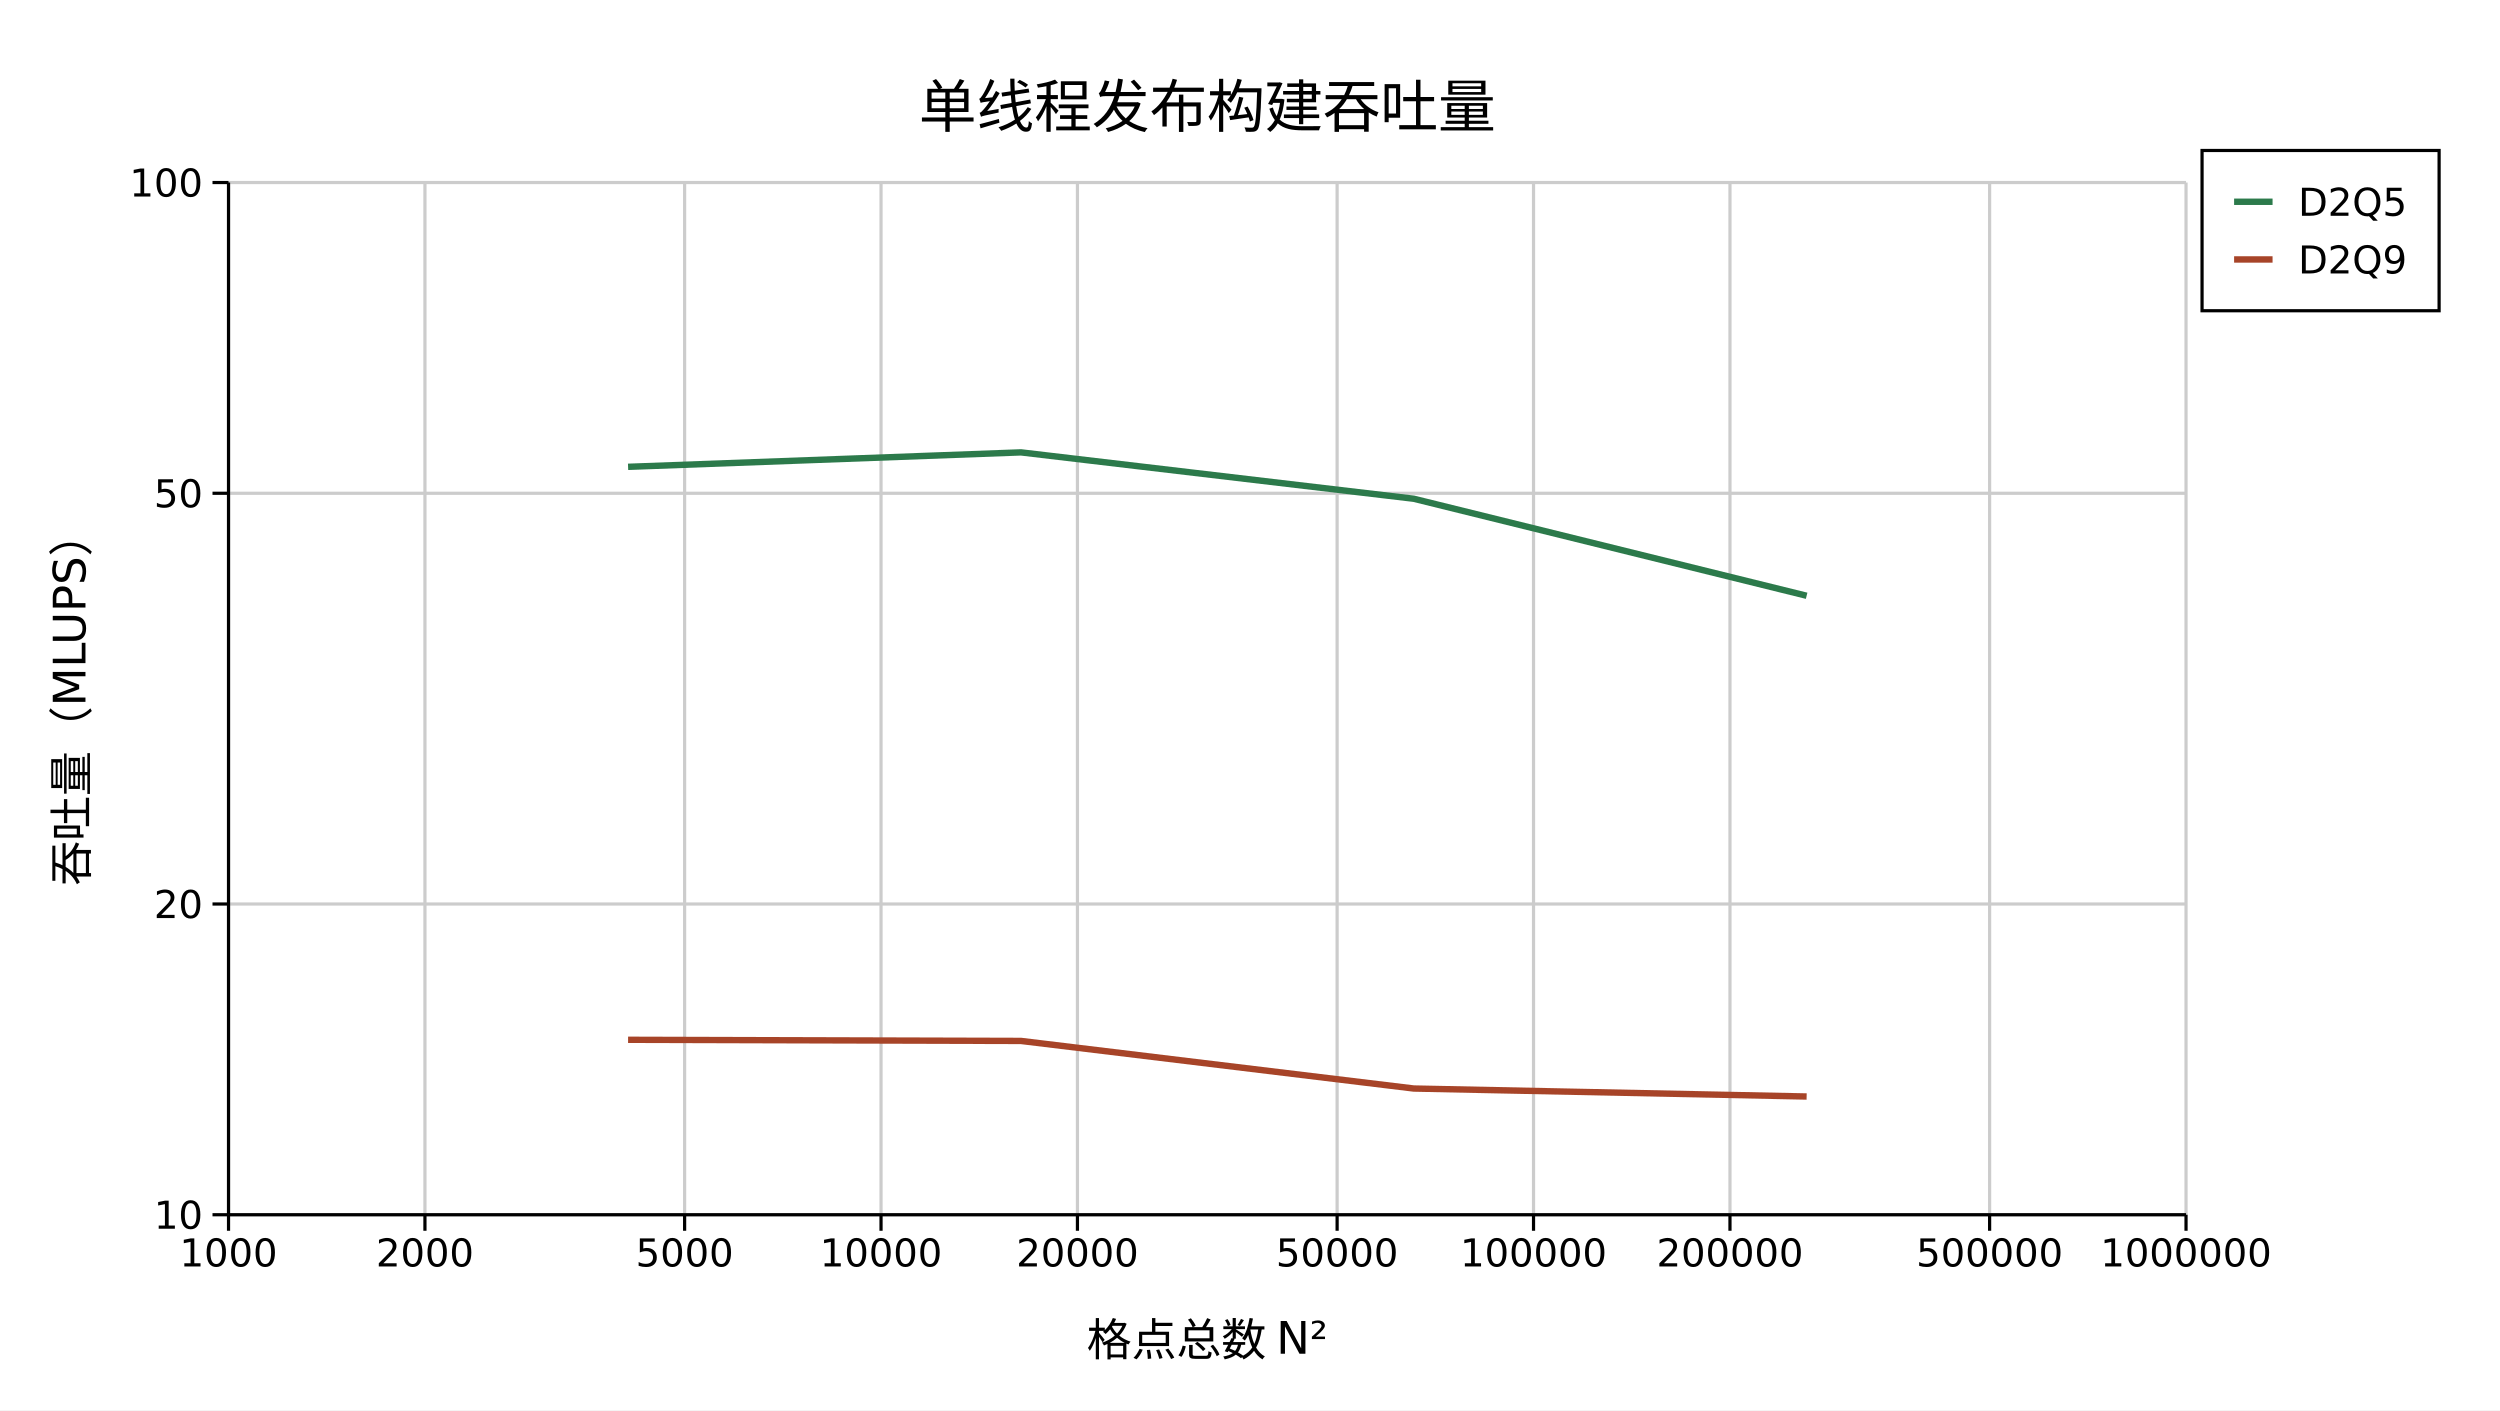
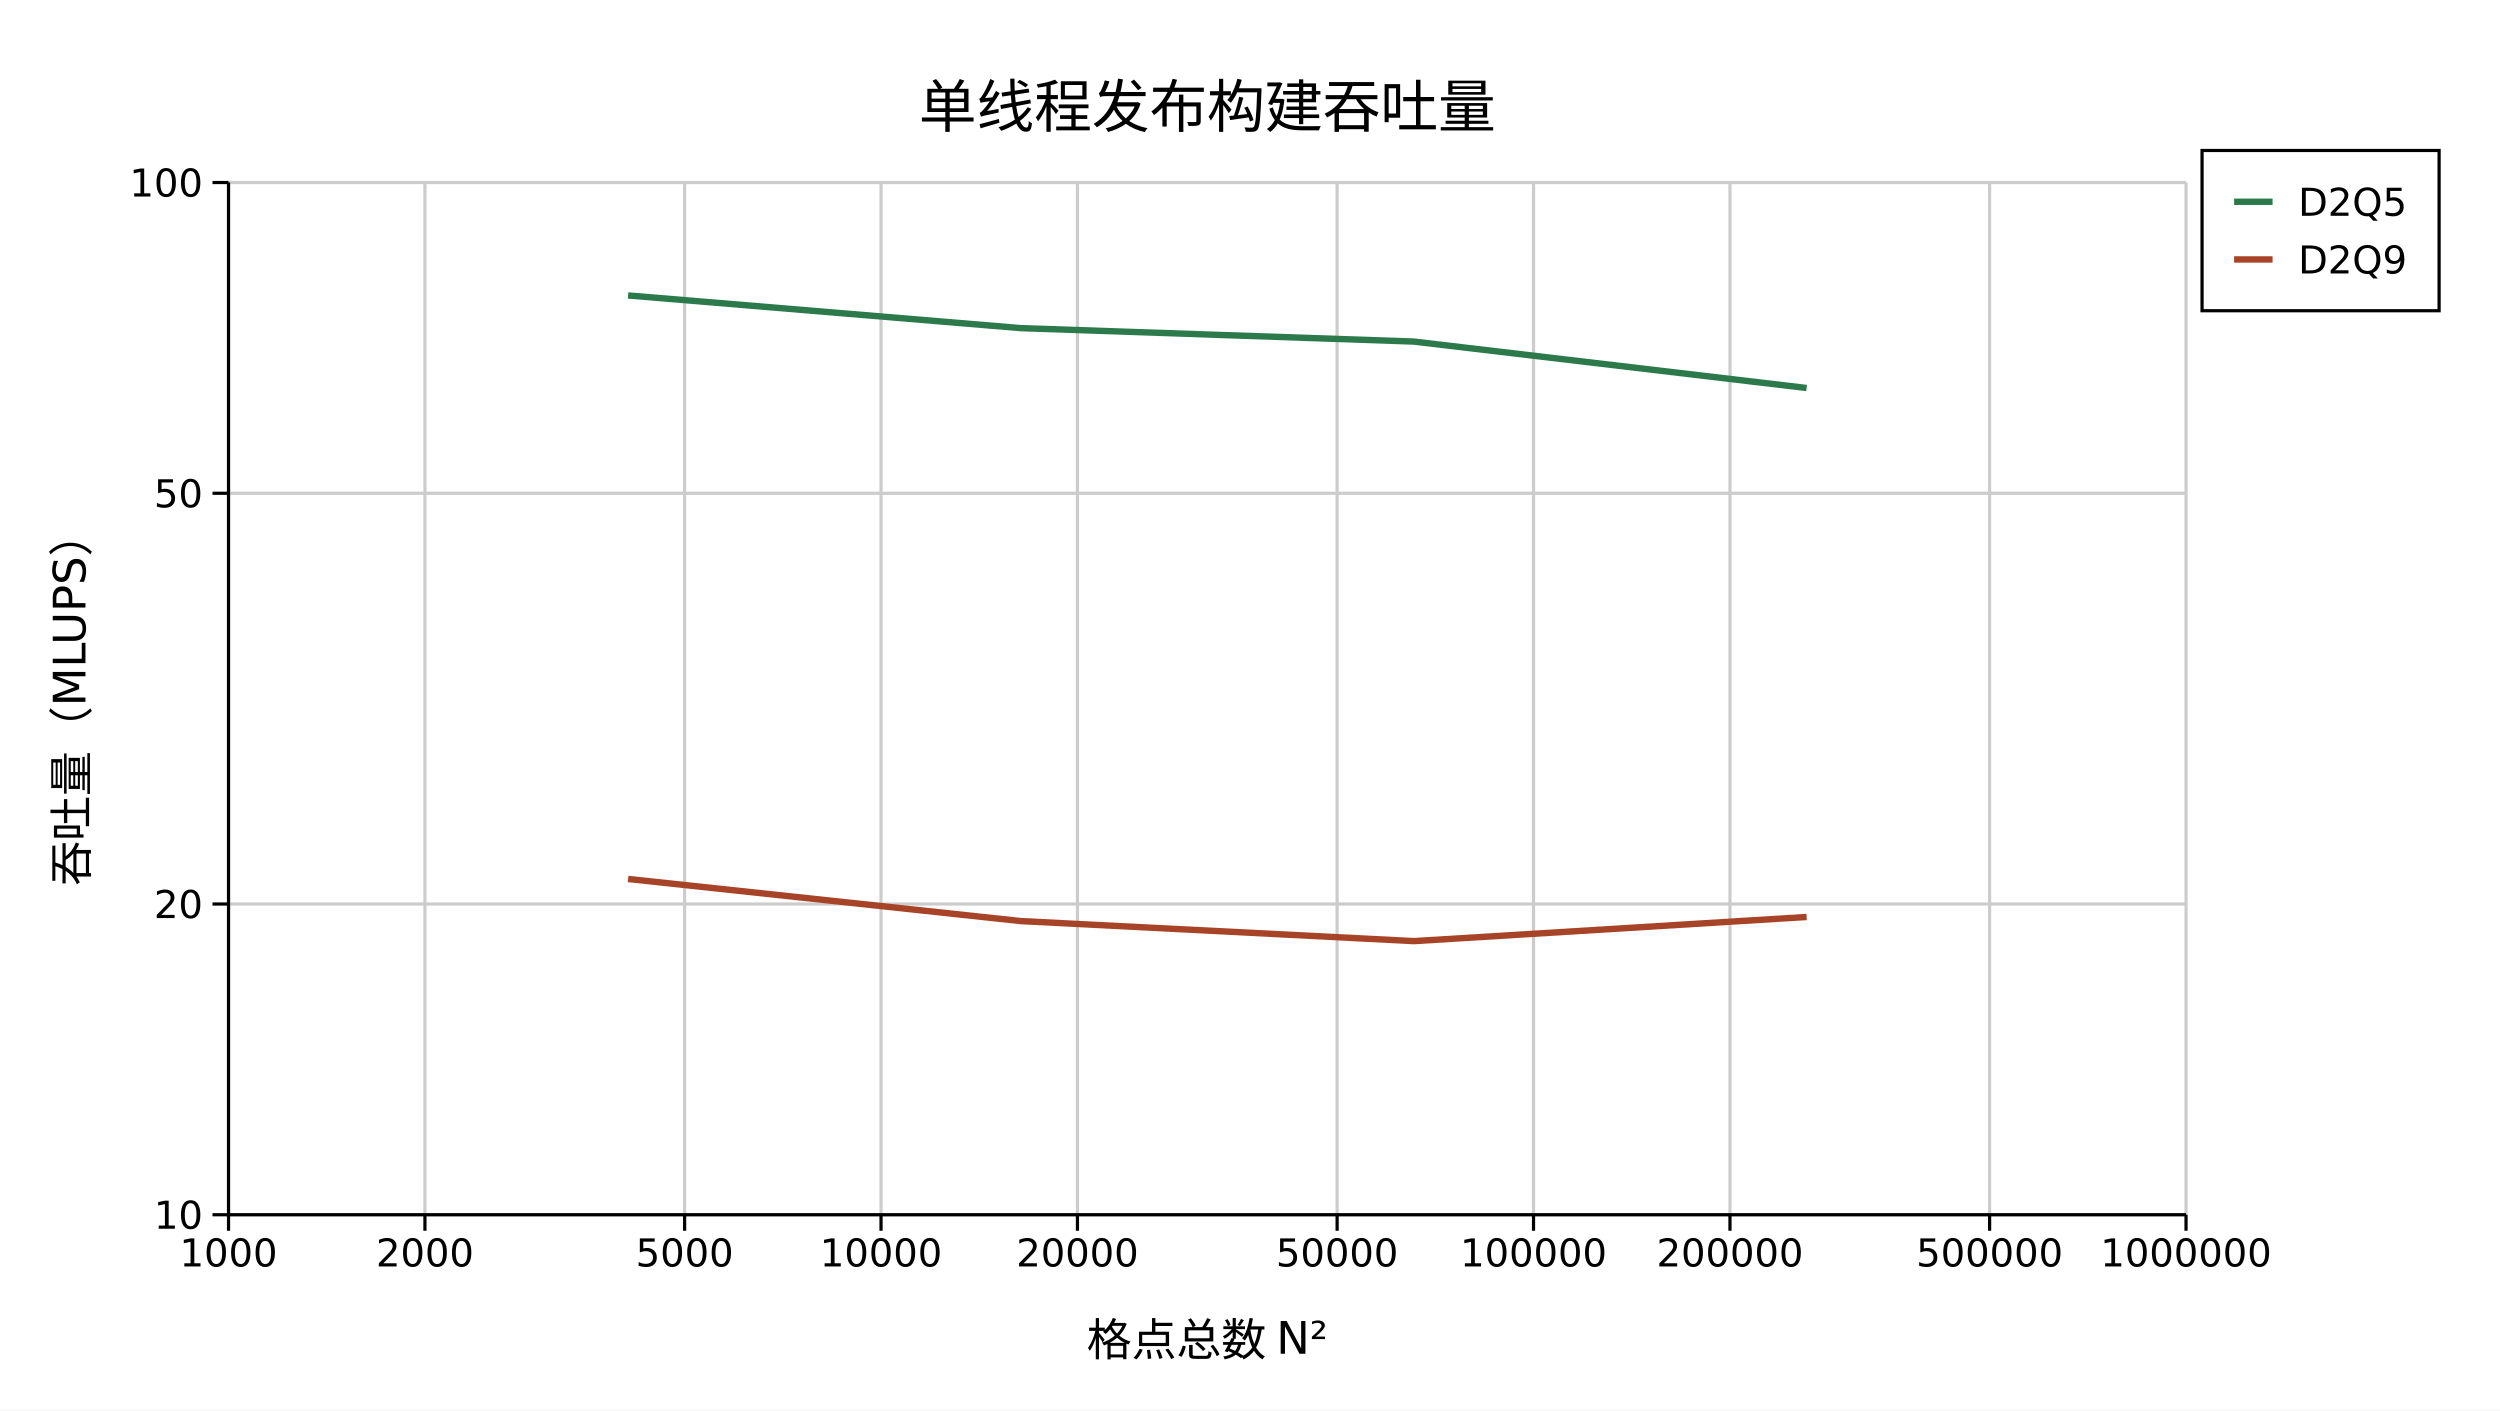
<svg xmlns="http://www.w3.org/2000/svg" width="780" height="440" font-family="DejaVu Sans, Verdana, Liberation Sans, Arial, sans-serif" fill="black" role="img" aria-labelledby="plot-title plot-description">
  <rect width="100%" height="100%" fill="white" />
  <defs>
    <clipPath id="kuva-clip-0">
      <rect x="61.3" y="46.95" width="610.75" height="322.05" />
    </clipPath>
  </defs>
  <g transform="translate(10,10)">
    <line x1="61.3" y1="46.95" x2="61.3" y2="369" stroke="#cccccc" stroke-width="1" />
    <line x1="122.58" y1="46.95" x2="122.58" y2="369" stroke="#cccccc" stroke-width="1" />
    <line x1="203.6" y1="46.95" x2="203.6" y2="369" stroke="#cccccc" stroke-width="1" />
    <line x1="264.88" y1="46.95" x2="264.88" y2="369" stroke="#cccccc" stroke-width="1" />
    <line x1="326.16" y1="46.95" x2="326.16" y2="369" stroke="#cccccc" stroke-width="1" />
    <line x1="407.18" y1="46.95" x2="407.18" y2="369" stroke="#cccccc" stroke-width="1" />
    <line x1="468.46" y1="46.95" x2="468.46" y2="369" stroke="#cccccc" stroke-width="1" />
    <line x1="529.75" y1="46.95" x2="529.75" y2="369" stroke="#cccccc" stroke-width="1" />
    <line x1="610.76" y1="46.95" x2="610.76" y2="369" stroke="#cccccc" stroke-width="1" />
    <line x1="672.04" y1="46.95" x2="672.04" y2="369" stroke="#cccccc" stroke-width="1" />
    <line x1="61.3" y1="369" x2="672.04" y2="369" stroke="#cccccc" stroke-width="1" />
    <line x1="61.3" y1="272.05" x2="672.04" y2="272.05" stroke="#cccccc" stroke-width="1" />
    <line x1="61.3" y1="143.9" x2="672.04" y2="143.9" stroke="#cccccc" stroke-width="1" />
    <line x1="61.3" y1="46.95" x2="672.04" y2="46.95" stroke="#cccccc" stroke-width="1" />
    <line x1="61.3" y1="369" x2="672.04" y2="369" stroke="#000000" stroke-width="1" />
    <line x1="61.3" y1="46.95" x2="61.3" y2="369" stroke="#000000" stroke-width="1" />
    <line x1="61.3" y1="369" x2="61.3" y2="374" stroke="#000000" stroke-width="1" />
    <text x="61.3" y="385.14" font-size="12" text-anchor="middle">1000</text>
    <line x1="122.58" y1="369" x2="122.58" y2="374" stroke="#000000" stroke-width="1" />
    <text x="122.58" y="385.14" font-size="12" text-anchor="middle">2000</text>
    <line x1="203.6" y1="369" x2="203.6" y2="374" stroke="#000000" stroke-width="1" />
    <text x="203.6" y="385.14" font-size="12" text-anchor="middle">5000</text>
    <line x1="264.88" y1="369" x2="264.88" y2="374" stroke="#000000" stroke-width="1" />
    <text x="264.88" y="385.14" font-size="12" text-anchor="middle">10000</text>
    <line x1="326.16" y1="369" x2="326.16" y2="374" stroke="#000000" stroke-width="1" />
    <text x="326.16" y="385.14" font-size="12" text-anchor="middle">20000</text>
    <line x1="407.18" y1="369" x2="407.18" y2="374" stroke="#000000" stroke-width="1" />
    <text x="407.18" y="385.14" font-size="12" text-anchor="middle">50000</text>
    <line x1="468.46" y1="369" x2="468.46" y2="374" stroke="#000000" stroke-width="1" />
    <text x="468.46" y="385.14" font-size="12" text-anchor="middle">100000</text>
    <line x1="529.75" y1="369" x2="529.75" y2="374" stroke="#000000" stroke-width="1" />
    <text x="529.75" y="385.14" font-size="12" text-anchor="middle">200000</text>
    <line x1="610.76" y1="369" x2="610.76" y2="374" stroke="#000000" stroke-width="1" />
    <text x="610.76" y="385.14" font-size="12" text-anchor="middle">500000</text>
    <line x1="672.04" y1="369" x2="672.04" y2="374" stroke="#000000" stroke-width="1" />
    <text x="672.04" y="385.14" font-size="12" text-anchor="middle">1000000</text>
    <line x1="56.3" y1="369" x2="61.3" y2="369" stroke="#000000" stroke-width="1" />
    <text x="53.3" y="373.37" font-size="12" text-anchor="end">10</text>
    <line x1="56.3" y1="272.05" x2="61.3" y2="272.05" stroke="#000000" stroke-width="1" />
    <text x="53.3" y="276.43" font-size="12" text-anchor="end">20</text>
    <line x1="56.3" y1="143.9" x2="61.3" y2="143.9" stroke="#000000" stroke-width="1" />
    <text x="53.3" y="148.27" font-size="12" text-anchor="end">50</text>
    <line x1="56.3" y1="46.95" x2="61.3" y2="46.95" stroke="#000000" stroke-width="1" />
    <text x="53.3" y="51.33" font-size="12" text-anchor="end">100</text>
    <text x="366.67" y="413" font-size="14" text-anchor="middle">格点总数 N²</text>
    <text x="17.3" y="207.98" font-size="14" text-anchor="middle" transform="rotate(-90,17.3,207.98)">吞吐量（MLUPS）</text>
    <text x="366.67" y="29.71" font-size="18" text-anchor="middle">单线程发布构建吞吐量</text>
    <g clip-path="url(#kuva-clip-0)">
-       <path d="M 185.96 135.65 L 308.53 131.14 L 431.1 145.61 L 553.67 175.88 " stroke="#2c7a4b" stroke-width="2" fill="none" />
-       <path d="M 185.96 314.42 L 308.53 314.77 L 431.1 329.62 L 553.67 332.11 " stroke="#a74428" stroke-width="2" fill="none" />
+       <path d="M 185.96 82.18 L 308.53 92.38 L 431.1 96.57 L 553.67 111.06 " stroke="#2c7a4b" stroke-width="2" fill="none" />
+       <path d="M 185.96 264.24 L 308.53 277.38 L 431.1 283.63 L 553.67 276.1 " stroke="#a74428" stroke-width="2" fill="none" />
    </g>
    <rect x="677.04" y="36.95" width="73.96" height="50" fill="#ffffff" />
    <rect x="677.04" y="36.95" width="73.96" height="50" fill="none" stroke="#000000" stroke-width="1" />
    <text x="707.04" y="57.33" font-size="12" text-anchor="start">D2Q5</text>
    <line x1="687.04" y1="52.95" x2="699.04" y2="52.95" stroke="#2c7a4b" stroke-width="2" />
    <text x="707.04" y="75.33" font-size="12" text-anchor="start">D2Q9</text>
    <line x1="687.04" y1="70.95" x2="699.04" y2="70.95" stroke="#a74428" stroke-width="2" />
  </g>
</svg>
